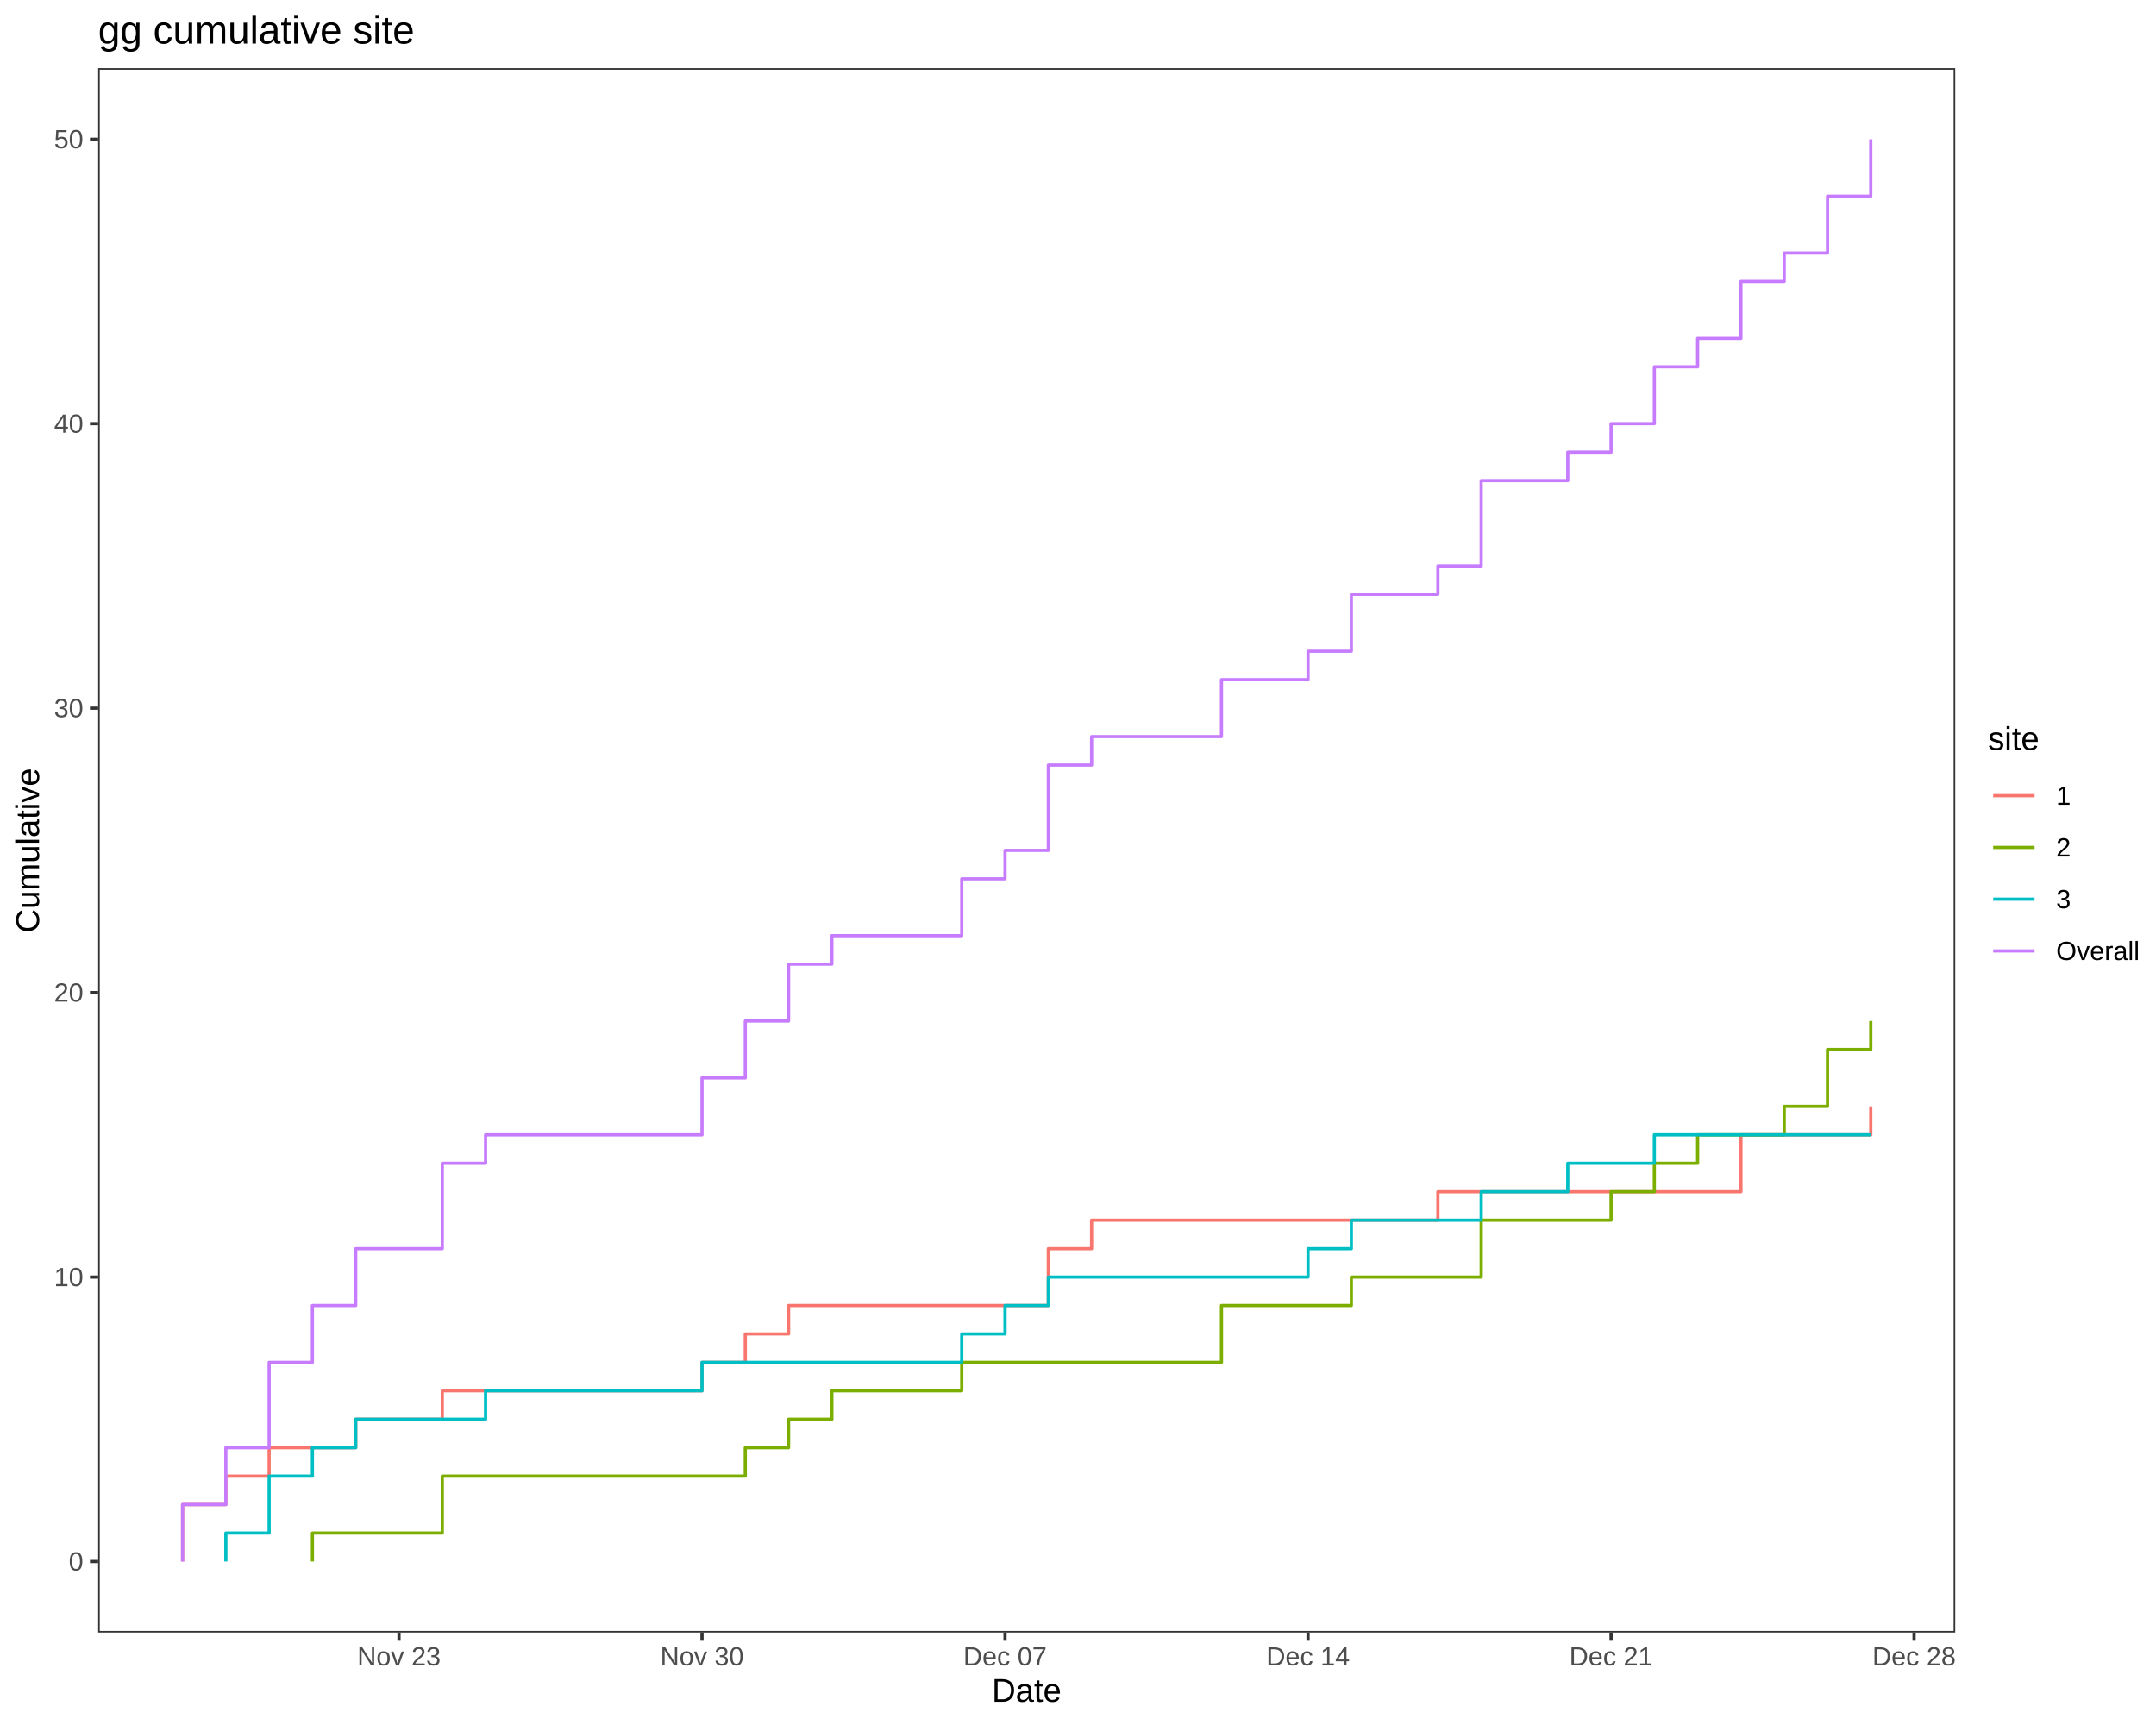
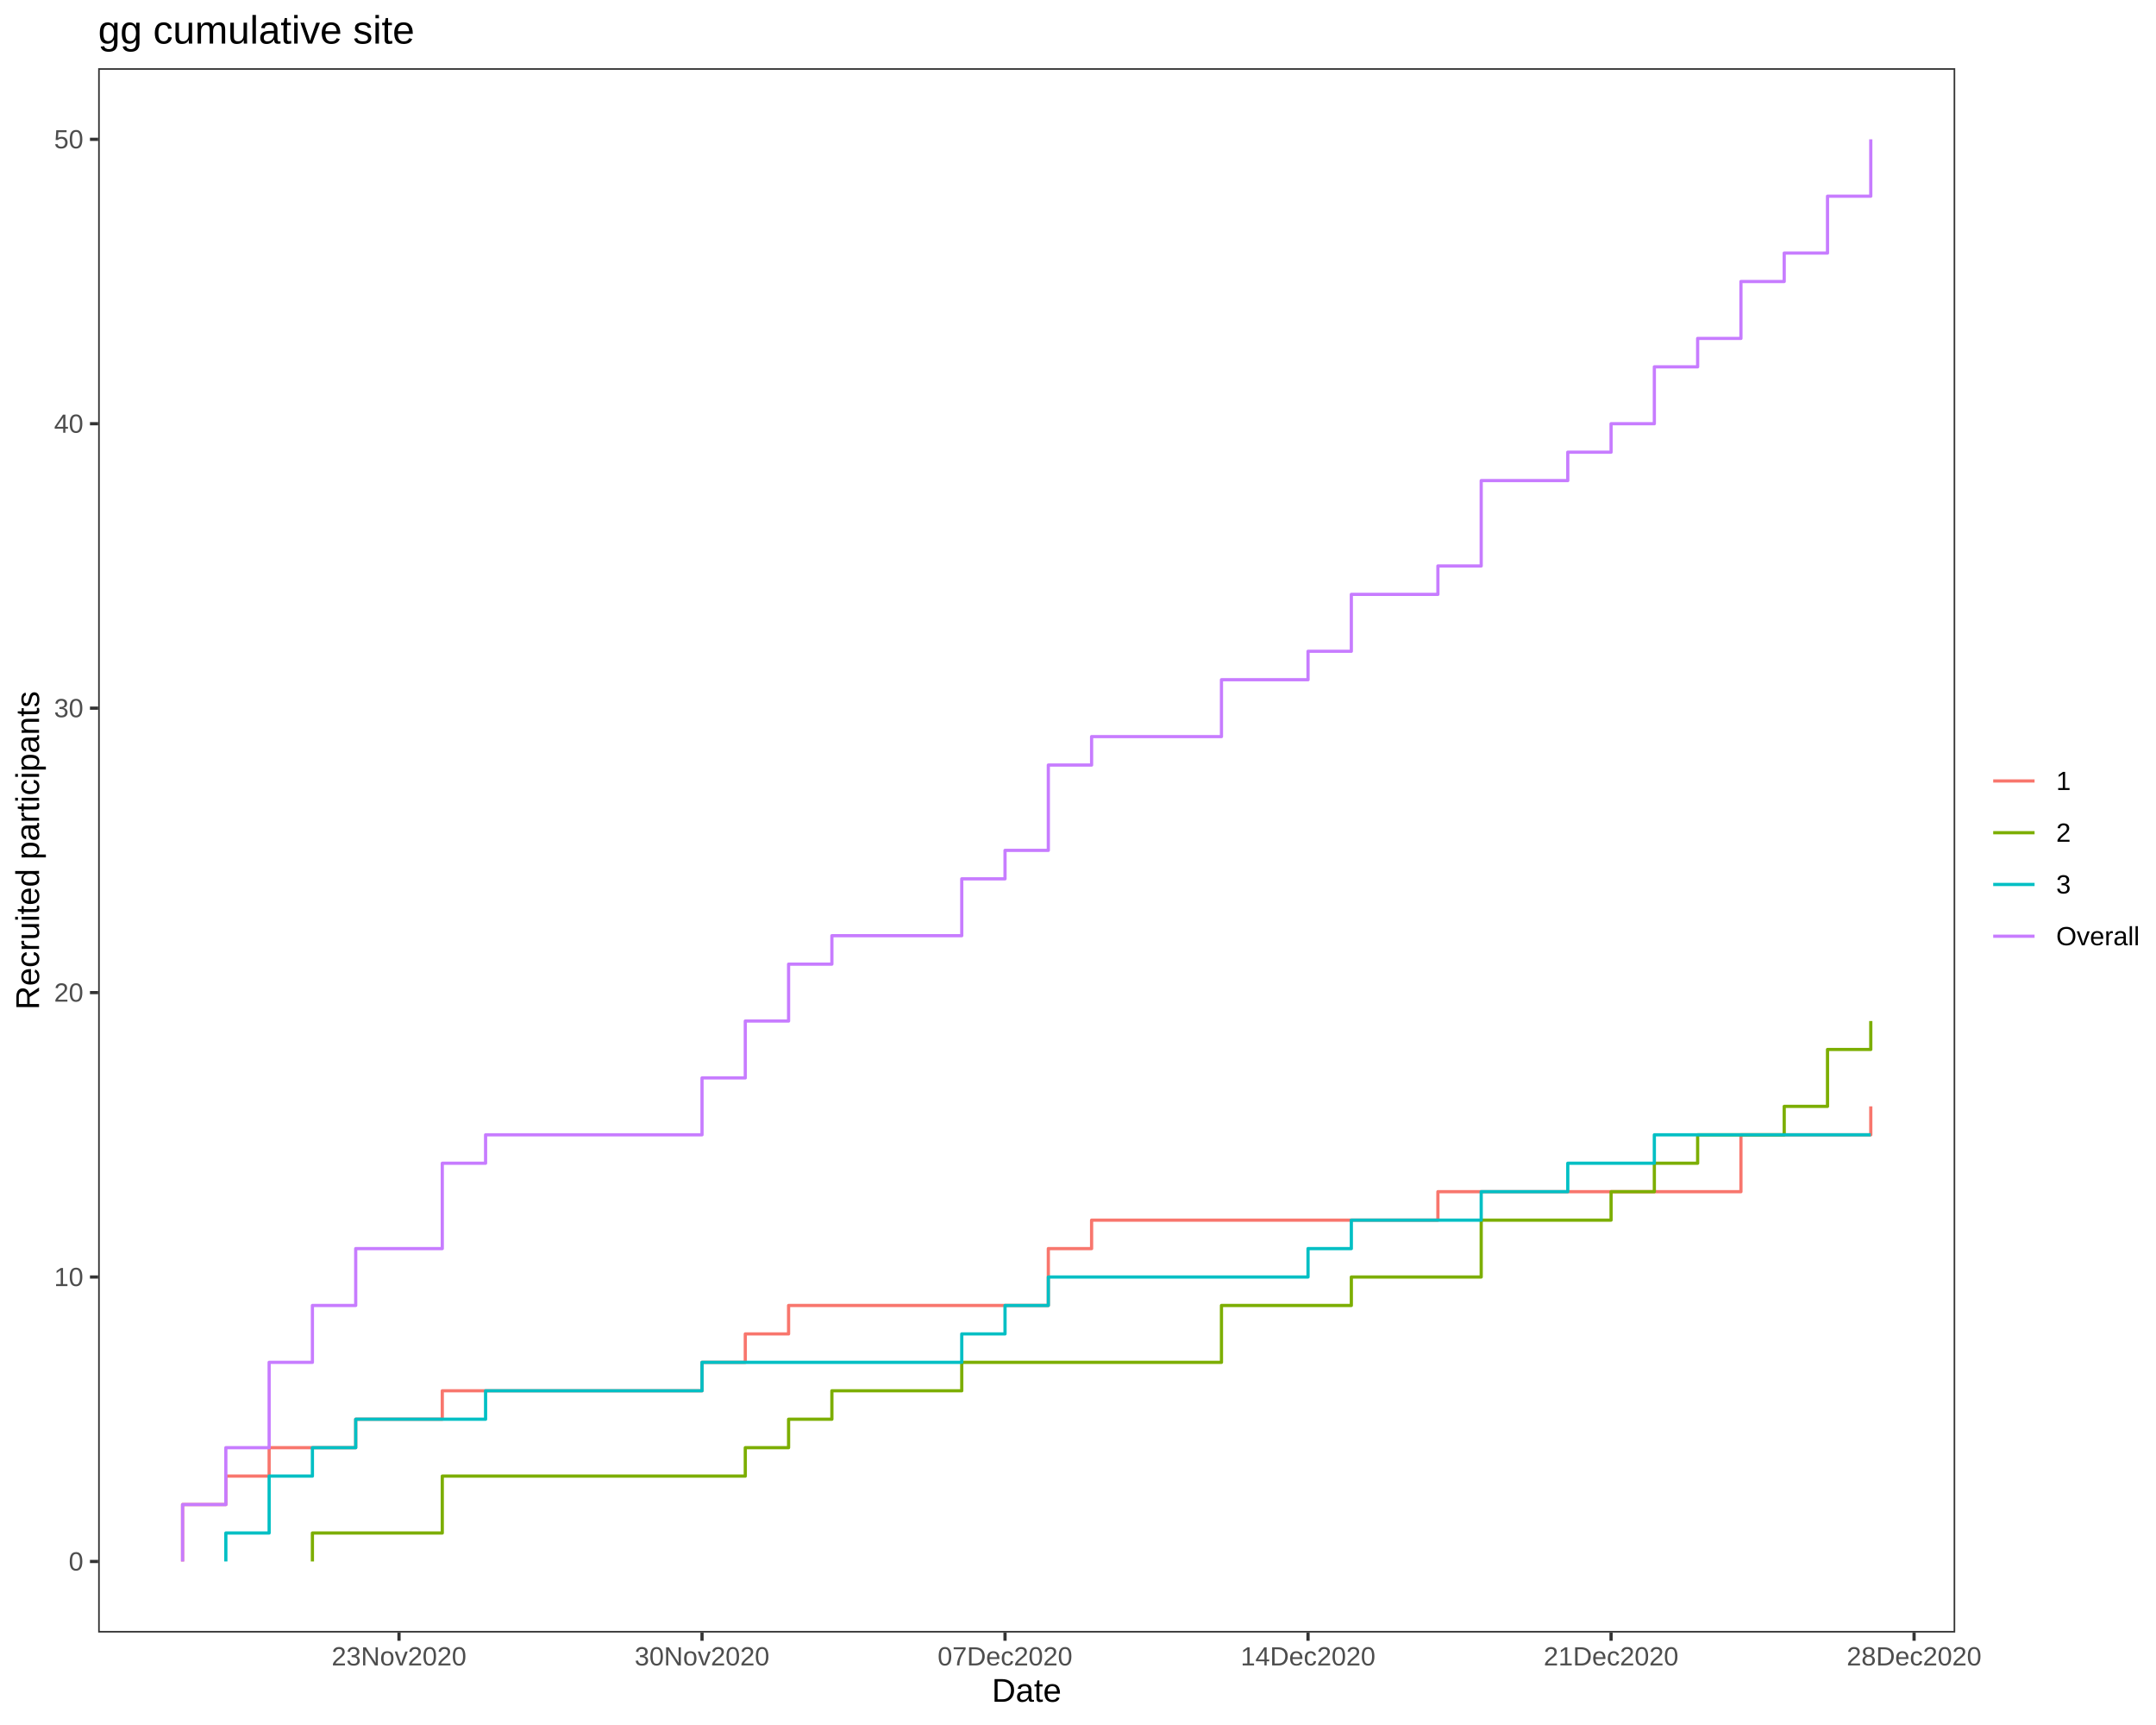
<svg xmlns="http://www.w3.org/2000/svg" viewBox="0 0 720.00 576.00">
  <defs>
    <style type="text/css">
    line, polyline, polygon, path, rect, circle {
      fill: none;
      stroke: #000000;
      stroke-linecap: round;
      stroke-linejoin: round;
      stroke-miterlimit: 10.00;
    }
  </style>
  </defs>
  <rect width="100%" height="100%" style="stroke: none; fill: #FFFFFF;" />
  <rect x="0.00" y="0.00" width="720.00" height="576.00" style="stroke-width: 1.07; stroke: #FFFFFF; fill: #FFFFFF;" />
  <defs>
    <clipPath id="cpMzIuNzh8NjUyLjk0fDU0NS4xM3wyMi43Nw==">
      <rect x="32.78" y="22.77" width="620.17" height="522.36" />
    </clipPath>
  </defs>
  <rect x="32.78" y="22.77" width="620.17" height="522.36" style="stroke-width: 1.07; stroke: none; fill: #FFFFFF;" clip-path="url(#cpMzIuNzh8NjUyLjk0fDU0NS4xM3wyMi43Nw==)" />
  <polyline points="60.97,521.39 60.97,521.39 60.97,502.39 75.42,502.39 75.42,492.89 89.88,492.89 89.88,483.40 118.79,483.40 118.79,473.90 147.70,473.90 147.70,464.40 234.44,464.40 234.44,454.90 248.89,454.90 248.89,445.41 263.35,445.41 263.35,435.91 350.09,435.91 350.09,416.92 364.54,416.92 364.54,407.42 480.19,407.42 480.19,397.92 581.39,397.92 581.39,378.93 624.75,378.93 624.75,369.43 " style="stroke-width: 1.07; stroke: #F8766D; stroke-linecap: butt;" clip-path="url(#cpMzIuNzh8NjUyLjk0fDU0NS4xM3wyMi43Nw==)" />
  <polyline points="104.33,521.39 104.33,521.39 104.33,511.89 147.70,511.89 147.70,492.89 248.89,492.89 248.89,483.40 263.35,483.40 263.35,473.90 277.81,473.90 277.81,464.40 321.18,464.40 321.18,454.90 407.91,454.90 407.91,435.91 451.28,435.91 451.28,426.41 494.65,426.41 494.65,407.42 538.02,407.42 538.02,397.92 552.47,397.92 552.47,388.42 566.93,388.42 566.93,378.93 595.84,378.93 595.84,369.43 610.30,369.43 610.30,350.43 624.75,350.43 624.75,340.94 " style="stroke-width: 1.07; stroke: #7CAE00; stroke-linecap: butt;" clip-path="url(#cpMzIuNzh8NjUyLjk0fDU0NS4xM3wyMi43Nw==)" />
  <polyline points="75.42,521.39 75.42,521.39 75.42,511.89 89.88,511.89 89.88,492.89 104.33,492.89 104.33,483.40 118.79,483.40 118.79,473.90 162.16,473.90 162.16,464.40 234.44,464.40 234.44,454.90 321.18,454.90 321.18,445.41 335.63,445.41 335.63,435.91 350.09,435.91 350.09,426.41 436.82,426.41 436.82,416.92 451.28,416.92 451.28,407.42 494.65,407.42 494.65,397.92 523.56,397.92 523.56,388.42 552.47,388.42 552.47,378.93 624.75,378.93 624.75,378.93 " style="stroke-width: 1.07; stroke: #00BFC4; stroke-linecap: butt;" clip-path="url(#cpMzIuNzh8NjUyLjk0fDU0NS4xM3wyMi43Nw==)" />
  <polyline points="60.97,521.39 60.97,521.39 60.97,502.39 75.42,502.39 75.42,483.40 89.88,483.40 89.88,454.90 104.33,454.90 104.33,435.91 118.79,435.91 118.79,416.92 147.70,416.92 147.70,388.42 162.16,388.42 162.16,378.93 234.44,378.93 234.44,359.93 248.89,359.93 248.89,340.94 263.35,340.94 263.35,321.94 277.81,321.94 277.81,312.44 321.18,312.44 321.18,293.45 335.63,293.45 335.63,283.95 350.09,283.95 350.09,255.46 364.54,255.46 364.54,245.96 407.91,245.96 407.91,226.97 436.82,226.97 436.82,217.47 451.28,217.47 451.28,198.47 480.19,198.47 480.19,188.98 494.65,188.98 494.65,160.48 523.56,160.48 523.56,150.99 538.02,150.99 538.02,141.49 552.47,141.49 552.47,122.49 566.93,122.49 566.93,113.00 581.39,113.00 581.39,94.00 595.84,94.00 595.84,84.50 610.30,84.50 610.30,65.51 624.75,65.51 624.75,46.52 " style="stroke-width: 1.07; stroke: #C77CFF; stroke-linecap: butt;" clip-path="url(#cpMzIuNzh8NjUyLjk0fDU0NS4xM3wyMi43Nw==)" />
  <rect x="32.78" y="22.77" width="620.17" height="522.36" style="stroke-width: 1.07; stroke: #333333;" clip-path="url(#cpMzIuNzh8NjUyLjk0fDU0NS4xM3wyMi43Nw==)" />
  <defs>
    <clipPath id="cpMC4wMHw3MjAuMDB8NTc2LjAwfDAuMDA=">
      <rect x="0.00" y="0.00" width="720.00" height="576.00" />
    </clipPath>
  </defs>
  <g clip-path="url(#cpMC4wMHw3MjAuMDB8NTc2LjAwfDAuMDA=)">
    <text x="22.95" y="524.41" style="font-size: 8.80px; fill: #4D4D4D; font-family: Liberation Sans;" textLength="4.89px" lengthAdjust="spacingAndGlyphs">0</text>
  </g>
  <g clip-path="url(#cpMC4wMHw3MjAuMDB8NTc2LjAwfDAuMDA=)">
    <text x="18.06" y="429.44" style="font-size: 8.80px; fill: #4D4D4D; font-family: Liberation Sans;" textLength="9.78px" lengthAdjust="spacingAndGlyphs">10</text>
  </g>
  <g clip-path="url(#cpMC4wMHw3MjAuMDB8NTc2LjAwfDAuMDA=)">
    <text x="18.06" y="334.46" style="font-size: 8.80px; fill: #4D4D4D; font-family: Liberation Sans;" textLength="9.78px" lengthAdjust="spacingAndGlyphs">20</text>
  </g>
  <g clip-path="url(#cpMC4wMHw3MjAuMDB8NTc2LjAwfDAuMDA=)">
    <text x="18.06" y="239.49" style="font-size: 8.80px; fill: #4D4D4D; font-family: Liberation Sans;" textLength="9.78px" lengthAdjust="spacingAndGlyphs">30</text>
  </g>
  <g clip-path="url(#cpMC4wMHw3MjAuMDB8NTc2LjAwfDAuMDA=)">
    <text x="18.06" y="144.51" style="font-size: 8.80px; fill: #4D4D4D; font-family: Liberation Sans;" textLength="9.78px" lengthAdjust="spacingAndGlyphs">40</text>
  </g>
  <g clip-path="url(#cpMC4wMHw3MjAuMDB8NTc2LjAwfDAuMDA=)">
    <text x="18.06" y="49.54" style="font-size: 8.80px; fill: #4D4D4D; font-family: Liberation Sans;" textLength="9.78px" lengthAdjust="spacingAndGlyphs">50</text>
  </g>
  <polyline points="30.04,521.39 32.78,521.39 " style="stroke-width: 1.07; stroke: #333333; stroke-linecap: butt;" clip-path="url(#cpMC4wMHw3MjAuMDB8NTc2LjAwfDAuMDA=)" />
  <polyline points="30.04,426.41 32.78,426.41 " style="stroke-width: 1.07; stroke: #333333; stroke-linecap: butt;" clip-path="url(#cpMC4wMHw3MjAuMDB8NTc2LjAwfDAuMDA=)" />
  <polyline points="30.04,331.44 32.78,331.44 " style="stroke-width: 1.07; stroke: #333333; stroke-linecap: butt;" clip-path="url(#cpMC4wMHw3MjAuMDB8NTc2LjAwfDAuMDA=)" />
  <polyline points="30.04,236.46 32.78,236.46 " style="stroke-width: 1.07; stroke: #333333; stroke-linecap: butt;" clip-path="url(#cpMC4wMHw3MjAuMDB8NTc2LjAwfDAuMDA=)" />
  <polyline points="30.04,141.49 32.78,141.49 " style="stroke-width: 1.07; stroke: #333333; stroke-linecap: butt;" clip-path="url(#cpMC4wMHw3MjAuMDB8NTc2LjAwfDAuMDA=)" />
  <polyline points="30.04,46.52 32.78,46.52 " style="stroke-width: 1.07; stroke: #333333; stroke-linecap: butt;" clip-path="url(#cpMC4wMHw3MjAuMDB8NTc2LjAwfDAuMDA=)" />
  <polyline points="133.25,547.87 133.25,545.13 " style="stroke-width: 1.07; stroke: #333333; stroke-linecap: butt;" clip-path="url(#cpMC4wMHw3MjAuMDB8NTc2LjAwfDAuMDA=)" />
  <polyline points="234.44,547.87 234.44,545.13 " style="stroke-width: 1.07; stroke: #333333; stroke-linecap: butt;" clip-path="url(#cpMC4wMHw3MjAuMDB8NTc2LjAwfDAuMDA=)" />
  <polyline points="335.63,547.87 335.63,545.13 " style="stroke-width: 1.07; stroke: #333333; stroke-linecap: butt;" clip-path="url(#cpMC4wMHw3MjAuMDB8NTc2LjAwfDAuMDA=)" />
  <polyline points="436.82,547.87 436.82,545.13 " style="stroke-width: 1.07; stroke: #333333; stroke-linecap: butt;" clip-path="url(#cpMC4wMHw3MjAuMDB8NTc2LjAwfDAuMDA=)" />
  <polyline points="538.02,547.87 538.02,545.13 " style="stroke-width: 1.07; stroke: #333333; stroke-linecap: butt;" clip-path="url(#cpMC4wMHw3MjAuMDB8NTc2LjAwfDAuMDA=)" />
  <polyline points="639.21,547.87 639.21,545.13 " style="stroke-width: 1.07; stroke: #333333; stroke-linecap: butt;" clip-path="url(#cpMC4wMHw3MjAuMDB8NTc2LjAwfDAuMDA=)" />
  <g clip-path="url(#cpMC4wMHw3MjAuMDB8NTc2LjAwfDAuMDA=)">
-     <text x="119.31" y="556.11" style="font-size: 8.80px; fill: #4D4D4D; font-family: Liberation Sans;" textLength="27.88px" lengthAdjust="spacingAndGlyphs">Nov 23</text>
+     <text x="110.75" y="556.11" style="font-size: 8.80px; fill: #4D4D4D; font-family: Liberation Sans;" textLength="45.00px" lengthAdjust="spacingAndGlyphs">23Nov2020</text>
  </g>
  <g clip-path="url(#cpMC4wMHw3MjAuMDB8NTc2LjAwfDAuMDA=)">
-     <text x="220.50" y="556.11" style="font-size: 8.80px; fill: #4D4D4D; font-family: Liberation Sans;" textLength="27.88px" lengthAdjust="spacingAndGlyphs">Nov 30</text>
+     <text x="211.94" y="556.11" style="font-size: 8.80px; fill: #4D4D4D; font-family: Liberation Sans;" textLength="45.00px" lengthAdjust="spacingAndGlyphs">30Nov2020</text>
  </g>
  <g clip-path="url(#cpMC4wMHw3MjAuMDB8NTc2LjAwfDAuMDA=)">
-     <text x="321.69" y="556.11" style="font-size: 8.80px; fill: #4D4D4D; font-family: Liberation Sans;" textLength="27.88px" lengthAdjust="spacingAndGlyphs">Dec 07</text>
+     <text x="313.13" y="556.11" style="font-size: 8.80px; fill: #4D4D4D; font-family: Liberation Sans;" textLength="45.00px" lengthAdjust="spacingAndGlyphs">07Dec2020</text>
  </g>
  <g clip-path="url(#cpMC4wMHw3MjAuMDB8NTc2LjAwfDAuMDA=)">
-     <text x="422.89" y="556.11" style="font-size: 8.80px; fill: #4D4D4D; font-family: Liberation Sans;" textLength="27.88px" lengthAdjust="spacingAndGlyphs">Dec 14</text>
+     <text x="414.32" y="556.11" style="font-size: 8.80px; fill: #4D4D4D; font-family: Liberation Sans;" textLength="45.00px" lengthAdjust="spacingAndGlyphs">14Dec2020</text>
  </g>
  <g clip-path="url(#cpMC4wMHw3MjAuMDB8NTc2LjAwfDAuMDA=)">
-     <text x="524.08" y="556.11" style="font-size: 8.80px; fill: #4D4D4D; font-family: Liberation Sans;" textLength="27.88px" lengthAdjust="spacingAndGlyphs">Dec 21</text>
+     <text x="515.52" y="556.11" style="font-size: 8.80px; fill: #4D4D4D; font-family: Liberation Sans;" textLength="45.00px" lengthAdjust="spacingAndGlyphs">21Dec2020</text>
  </g>
  <g clip-path="url(#cpMC4wMHw3MjAuMDB8NTc2LjAwfDAuMDA=)">
-     <text x="625.27" y="556.11" style="font-size: 8.80px; fill: #4D4D4D; font-family: Liberation Sans;" textLength="27.88px" lengthAdjust="spacingAndGlyphs">Dec 28</text>
+     <text x="616.71" y="556.11" style="font-size: 8.80px; fill: #4D4D4D; font-family: Liberation Sans;" textLength="45.00px" lengthAdjust="spacingAndGlyphs">28Dec2020</text>
  </g>
  <g clip-path="url(#cpMC4wMHw3MjAuMDB8NTc2LjAwfDAuMDA=)">
    <text x="331.23" y="568.24" style="font-size: 11.00px; font-family: Liberation Sans;" textLength="23.25px" lengthAdjust="spacingAndGlyphs">Date</text>
  </g>
  <g clip-path="url(#cpMC4wMHw3MjAuMDB8NTc2LjAwfDAuMDA=)">
-     <text transform="translate(13.04,311.47) rotate(-90)" style="font-size: 11.00px; font-family: Liberation Sans;" textLength="55.03px" lengthAdjust="spacingAndGlyphs">Cumulative</text>
+     <text transform="translate(13.04,337.17) rotate(-90)" style="font-size: 11.00px; font-family: Liberation Sans;" textLength="106.44px" lengthAdjust="spacingAndGlyphs">Recruited participants</text>
  </g>
-   <rect x="663.90" y="241.73" width="50.62" height="84.44" style="stroke-width: 1.07; stroke: none; fill: #FFFFFF;" clip-path="url(#cpMC4wMHw3MjAuMDB8NTc2LjAwfDAuMDA=)" />
+   <rect x="663.90" y="246.65" width="50.62" height="74.60" style="stroke-width: 1.07; stroke: none; fill: #FFFFFF;" clip-path="url(#cpMC4wMHw3MjAuMDB8NTc2LjAwfDAuMDA=)" />
+   <rect x="663.90" y="252.13" width="17.28" height="17.28" style="stroke-width: 1.07; stroke: none; fill: #FFFFFF;" clip-path="url(#cpMC4wMHw3MjAuMDB8NTc2LjAwfDAuMDA=)" />
+   <line x1="665.63" y1="260.77" x2="679.45" y2="260.77" style="stroke-width: 1.07; stroke: #F8766D; stroke-linecap: butt;" clip-path="url(#cpMC4wMHw3MjAuMDB8NTc2LjAwfDAuMDA=)" />
+   <rect x="663.90" y="269.41" width="17.28" height="17.28" style="stroke-width: 1.07; stroke: none; fill: #FFFFFF;" clip-path="url(#cpMC4wMHw3MjAuMDB8NTc2LjAwfDAuMDA=)" />
+   <line x1="665.63" y1="278.05" x2="679.45" y2="278.05" style="stroke-width: 1.07; stroke: #7CAE00; stroke-linecap: butt;" clip-path="url(#cpMC4wMHw3MjAuMDB8NTc2LjAwfDAuMDA=)" />
+   <rect x="663.90" y="286.69" width="17.28" height="17.28" style="stroke-width: 1.07; stroke: none; fill: #FFFFFF;" clip-path="url(#cpMC4wMHw3MjAuMDB8NTc2LjAwfDAuMDA=)" />
+   <line x1="665.63" y1="295.33" x2="679.45" y2="295.33" style="stroke-width: 1.07; stroke: #00BFC4; stroke-linecap: butt;" clip-path="url(#cpMC4wMHw3MjAuMDB8NTc2LjAwfDAuMDA=)" />
+   <rect x="663.90" y="303.97" width="17.28" height="17.28" style="stroke-width: 1.07; stroke: none; fill: #FFFFFF;" clip-path="url(#cpMC4wMHw3MjAuMDB8NTc2LjAwfDAuMDA=)" />
+   <line x1="665.63" y1="312.61" x2="679.45" y2="312.61" style="stroke-width: 1.07; stroke: #C77CFF; stroke-linecap: butt;" clip-path="url(#cpMC4wMHw3MjAuMDB8NTc2LjAwfDAuMDA=)" />
  <g clip-path="url(#cpMC4wMHw3MjAuMDB8NTc2LjAwfDAuMDA=)">
-     <text x="663.90" y="250.43" style="font-size: 11.00px; font-family: Liberation Sans;" textLength="17.12px" lengthAdjust="spacingAndGlyphs">site</text>
-   </g>
-   <rect x="663.90" y="257.05" width="17.28" height="17.28" style="stroke-width: 1.07; stroke: none; fill: #FFFFFF;" clip-path="url(#cpMC4wMHw3MjAuMDB8NTc2LjAwfDAuMDA=)" />
-   <line x1="665.63" y1="265.69" x2="679.45" y2="265.69" style="stroke-width: 1.07; stroke: #F8766D; stroke-linecap: butt;" clip-path="url(#cpMC4wMHw3MjAuMDB8NTc2LjAwfDAuMDA=)" />
-   <rect x="663.90" y="274.33" width="17.28" height="17.28" style="stroke-width: 1.07; stroke: none; fill: #FFFFFF;" clip-path="url(#cpMC4wMHw3MjAuMDB8NTc2LjAwfDAuMDA=)" />
-   <line x1="665.63" y1="282.97" x2="679.45" y2="282.97" style="stroke-width: 1.07; stroke: #7CAE00; stroke-linecap: butt;" clip-path="url(#cpMC4wMHw3MjAuMDB8NTc2LjAwfDAuMDA=)" />
-   <rect x="663.90" y="291.61" width="17.28" height="17.28" style="stroke-width: 1.07; stroke: none; fill: #FFFFFF;" clip-path="url(#cpMC4wMHw3MjAuMDB8NTc2LjAwfDAuMDA=)" />
-   <line x1="665.63" y1="300.25" x2="679.45" y2="300.25" style="stroke-width: 1.07; stroke: #00BFC4; stroke-linecap: butt;" clip-path="url(#cpMC4wMHw3MjAuMDB8NTc2LjAwfDAuMDA=)" />
-   <rect x="663.90" y="308.89" width="17.28" height="17.28" style="stroke-width: 1.07; stroke: none; fill: #FFFFFF;" clip-path="url(#cpMC4wMHw3MjAuMDB8NTc2LjAwfDAuMDA=)" />
-   <line x1="665.63" y1="317.53" x2="679.45" y2="317.53" style="stroke-width: 1.07; stroke: #C77CFF; stroke-linecap: butt;" clip-path="url(#cpMC4wMHw3MjAuMDB8NTc2LjAwfDAuMDA=)" />
-   <g clip-path="url(#cpMC4wMHw3MjAuMDB8NTc2LjAwfDAuMDA=)">
-     <text x="686.66" y="268.72" style="font-size: 8.80px; font-family: Liberation Sans;" textLength="4.89px" lengthAdjust="spacingAndGlyphs">1</text>
+     <text x="686.66" y="263.79" style="font-size: 8.80px; font-family: Liberation Sans;" textLength="4.89px" lengthAdjust="spacingAndGlyphs">1</text>
  </g>
  <g clip-path="url(#cpMC4wMHw3MjAuMDB8NTc2LjAwfDAuMDA=)">
-     <text x="686.66" y="286.00" style="font-size: 8.80px; font-family: Liberation Sans;" textLength="4.89px" lengthAdjust="spacingAndGlyphs">2</text>
+     <text x="686.66" y="281.07" style="font-size: 8.80px; font-family: Liberation Sans;" textLength="4.89px" lengthAdjust="spacingAndGlyphs">2</text>
  </g>
  <g clip-path="url(#cpMC4wMHw3MjAuMDB8NTc2LjAwfDAuMDA=)">
-     <text x="686.66" y="303.28" style="font-size: 8.80px; font-family: Liberation Sans;" textLength="4.89px" lengthAdjust="spacingAndGlyphs">3</text>
+     <text x="686.66" y="298.35" style="font-size: 8.80px; font-family: Liberation Sans;" textLength="4.89px" lengthAdjust="spacingAndGlyphs">3</text>
  </g>
  <g clip-path="url(#cpMC4wMHw3MjAuMDB8NTc2LjAwfDAuMDA=)">
-     <text x="686.66" y="320.56" style="font-size: 8.80px; font-family: Liberation Sans;" textLength="27.86px" lengthAdjust="spacingAndGlyphs">Overall</text>
+     <text x="686.66" y="315.63" style="font-size: 8.80px; font-family: Liberation Sans;" textLength="27.86px" lengthAdjust="spacingAndGlyphs">Overall</text>
  </g>
  <g clip-path="url(#cpMC4wMHw3MjAuMDB8NTc2LjAwfDAuMDA=)">
    <text x="32.78" y="14.56" style="font-size: 13.20px; font-family: Liberation Sans;" textLength="105.50px" lengthAdjust="spacingAndGlyphs">gg cumulative site</text>
  </g>
</svg>
